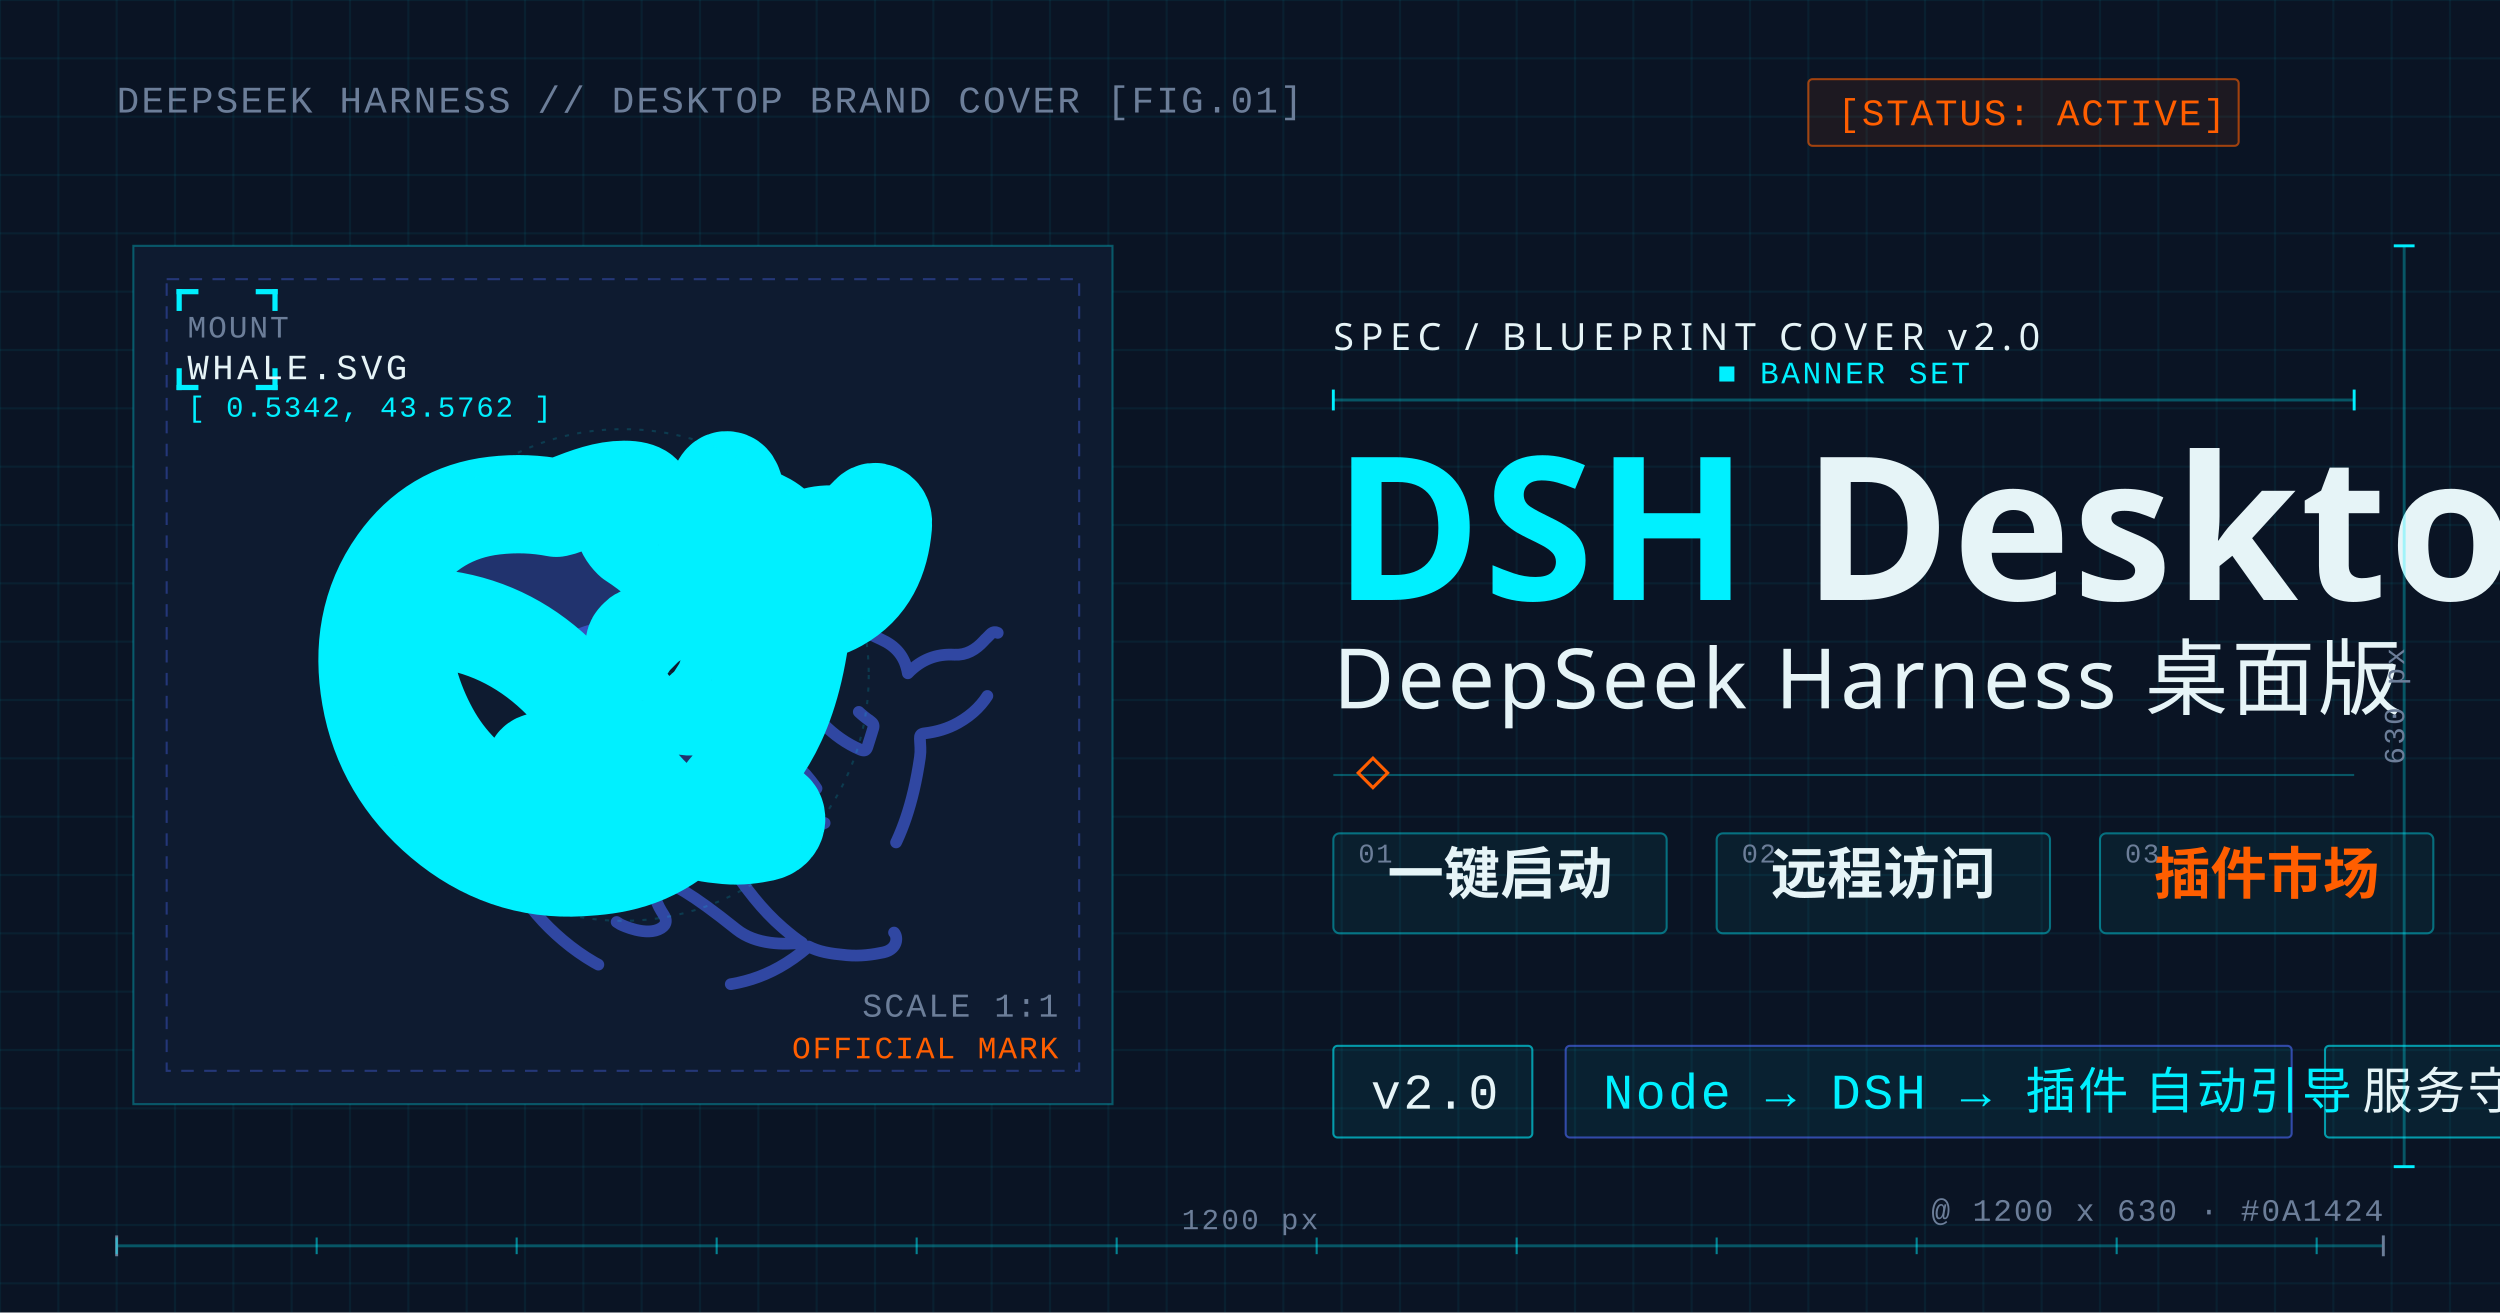
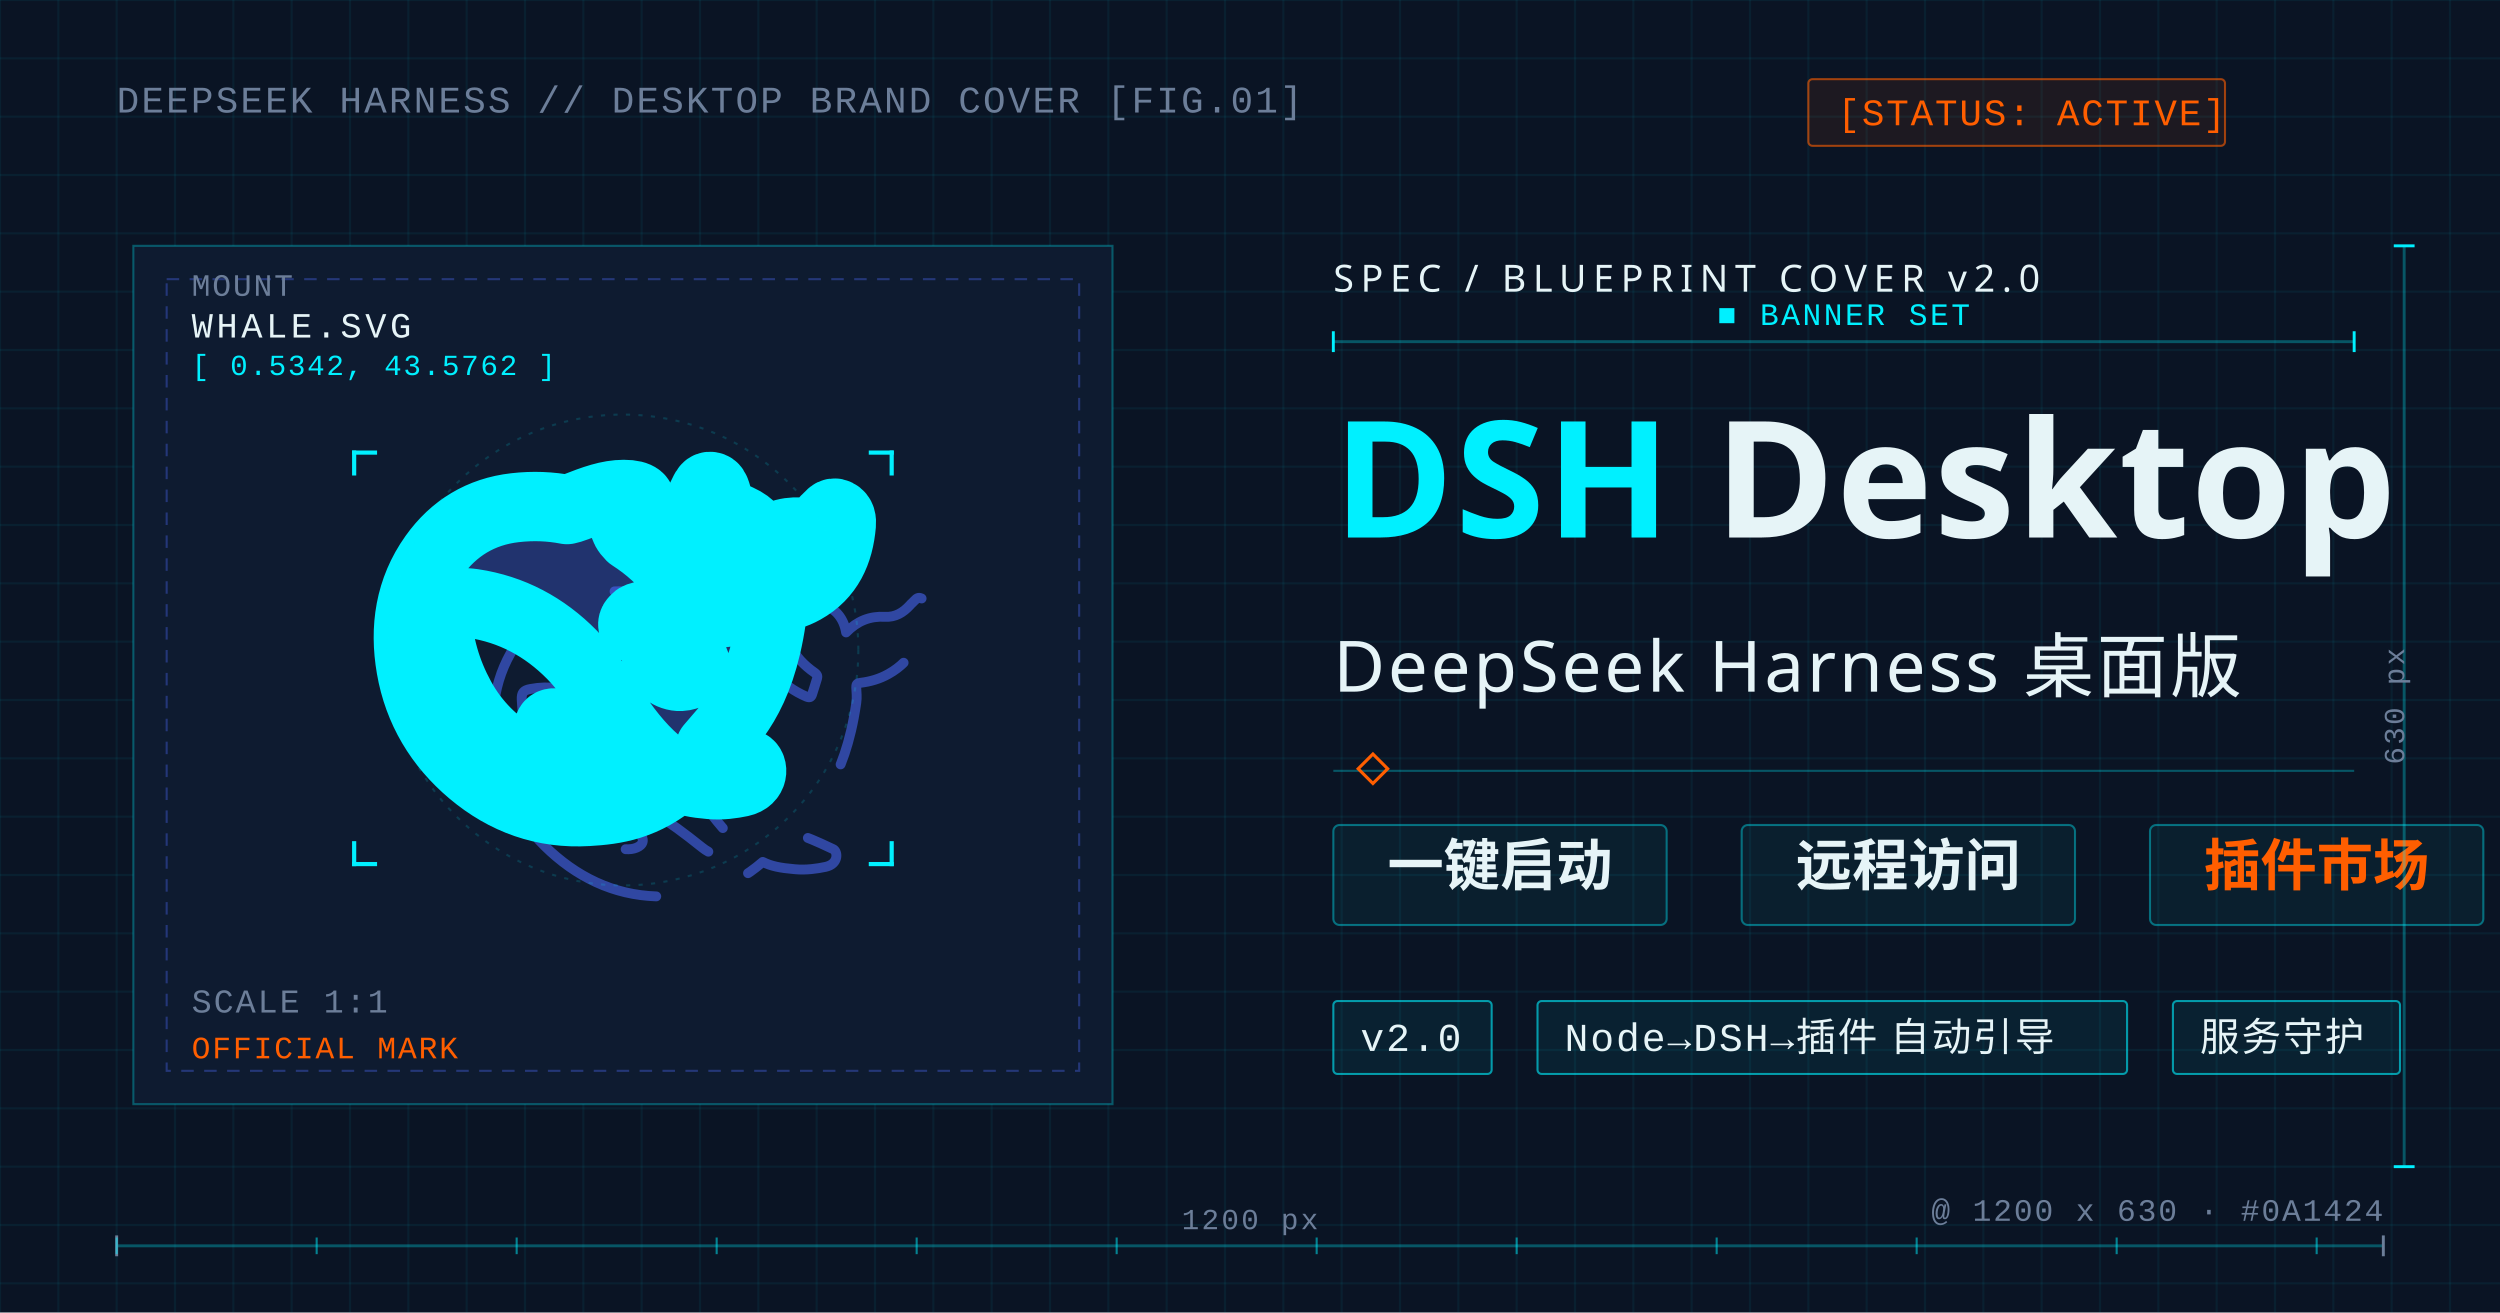
<svg xmlns="http://www.w3.org/2000/svg" width="1200" height="630" viewBox="0 0 1200 630">
  <rect width="1200" height="630" fill="#0A1424" />
  <ellipse cx="600" cy="315" rx="620" ry="340" fill="url(#glow)" />
  <line x1="0" y1="0" x2="0" y2="630" stroke="rgba(0,240,255,0.055)" stroke-width="1" vector-effect="non-scaling-stroke" />
  <line x1="28" y1="0" x2="28" y2="630" stroke="rgba(0,240,255,0.055)" stroke-width="1" vector-effect="non-scaling-stroke" />
  <line x1="56" y1="0" x2="56" y2="630" stroke="rgba(0,240,255,0.055)" stroke-width="1" vector-effect="non-scaling-stroke" />
  <line x1="84" y1="0" x2="84" y2="630" stroke="rgba(0,240,255,0.055)" stroke-width="1" vector-effect="non-scaling-stroke" />
  <line x1="112" y1="0" x2="112" y2="630" stroke="rgba(0,240,255,0.055)" stroke-width="1" vector-effect="non-scaling-stroke" />
  <line x1="140" y1="0" x2="140" y2="630" stroke="rgba(0,240,255,0.055)" stroke-width="1" vector-effect="non-scaling-stroke" />
  <line x1="168" y1="0" x2="168" y2="630" stroke="rgba(0,240,255,0.055)" stroke-width="1" vector-effect="non-scaling-stroke" />
  <line x1="196" y1="0" x2="196" y2="630" stroke="rgba(0,240,255,0.055)" stroke-width="1" vector-effect="non-scaling-stroke" />
  <line x1="224" y1="0" x2="224" y2="630" stroke="rgba(0,240,255,0.055)" stroke-width="1" vector-effect="non-scaling-stroke" />
  <line x1="252" y1="0" x2="252" y2="630" stroke="rgba(0,240,255,0.055)" stroke-width="1" vector-effect="non-scaling-stroke" />
  <line x1="280" y1="0" x2="280" y2="630" stroke="rgba(0,240,255,0.055)" stroke-width="1" vector-effect="non-scaling-stroke" />
  <line x1="308" y1="0" x2="308" y2="630" stroke="rgba(0,240,255,0.055)" stroke-width="1" vector-effect="non-scaling-stroke" />
  <line x1="336" y1="0" x2="336" y2="630" stroke="rgba(0,240,255,0.055)" stroke-width="1" vector-effect="non-scaling-stroke" />
  <line x1="364" y1="0" x2="364" y2="630" stroke="rgba(0,240,255,0.055)" stroke-width="1" vector-effect="non-scaling-stroke" />
  <line x1="392" y1="0" x2="392" y2="630" stroke="rgba(0,240,255,0.055)" stroke-width="1" vector-effect="non-scaling-stroke" />
  <line x1="420" y1="0" x2="420" y2="630" stroke="rgba(0,240,255,0.055)" stroke-width="1" vector-effect="non-scaling-stroke" />
  <line x1="448" y1="0" x2="448" y2="630" stroke="rgba(0,240,255,0.055)" stroke-width="1" vector-effect="non-scaling-stroke" />
  <line x1="476" y1="0" x2="476" y2="630" stroke="rgba(0,240,255,0.055)" stroke-width="1" vector-effect="non-scaling-stroke" />
  <line x1="504" y1="0" x2="504" y2="630" stroke="rgba(0,240,255,0.055)" stroke-width="1" vector-effect="non-scaling-stroke" />
  <line x1="532" y1="0" x2="532" y2="630" stroke="rgba(0,240,255,0.055)" stroke-width="1" vector-effect="non-scaling-stroke" />
  <line x1="560" y1="0" x2="560" y2="630" stroke="rgba(0,240,255,0.055)" stroke-width="1" vector-effect="non-scaling-stroke" />
  <line x1="588" y1="0" x2="588" y2="630" stroke="rgba(0,240,255,0.055)" stroke-width="1" vector-effect="non-scaling-stroke" />
  <line x1="616" y1="0" x2="616" y2="630" stroke="rgba(0,240,255,0.055)" stroke-width="1" vector-effect="non-scaling-stroke" />
  <line x1="644" y1="0" x2="644" y2="630" stroke="rgba(0,240,255,0.055)" stroke-width="1" vector-effect="non-scaling-stroke" />
  <line x1="672" y1="0" x2="672" y2="630" stroke="rgba(0,240,255,0.055)" stroke-width="1" vector-effect="non-scaling-stroke" />
  <line x1="700" y1="0" x2="700" y2="630" stroke="rgba(0,240,255,0.055)" stroke-width="1" vector-effect="non-scaling-stroke" />
  <line x1="728" y1="0" x2="728" y2="630" stroke="rgba(0,240,255,0.055)" stroke-width="1" vector-effect="non-scaling-stroke" />
  <line x1="756" y1="0" x2="756" y2="630" stroke="rgba(0,240,255,0.055)" stroke-width="1" vector-effect="non-scaling-stroke" />
  <line x1="784" y1="0" x2="784" y2="630" stroke="rgba(0,240,255,0.055)" stroke-width="1" vector-effect="non-scaling-stroke" />
  <line x1="812" y1="0" x2="812" y2="630" stroke="rgba(0,240,255,0.055)" stroke-width="1" vector-effect="non-scaling-stroke" />
  <line x1="840" y1="0" x2="840" y2="630" stroke="rgba(0,240,255,0.055)" stroke-width="1" vector-effect="non-scaling-stroke" />
  <line x1="868" y1="0" x2="868" y2="630" stroke="rgba(0,240,255,0.055)" stroke-width="1" vector-effect="non-scaling-stroke" />
  <line x1="896" y1="0" x2="896" y2="630" stroke="rgba(0,240,255,0.055)" stroke-width="1" vector-effect="non-scaling-stroke" />
  <line x1="924" y1="0" x2="924" y2="630" stroke="rgba(0,240,255,0.055)" stroke-width="1" vector-effect="non-scaling-stroke" />
  <line x1="952" y1="0" x2="952" y2="630" stroke="rgba(0,240,255,0.055)" stroke-width="1" vector-effect="non-scaling-stroke" />
  <line x1="980" y1="0" x2="980" y2="630" stroke="rgba(0,240,255,0.055)" stroke-width="1" vector-effect="non-scaling-stroke" />
  <line x1="1008" y1="0" x2="1008" y2="630" stroke="rgba(0,240,255,0.055)" stroke-width="1" vector-effect="non-scaling-stroke" />
  <line x1="1036" y1="0" x2="1036" y2="630" stroke="rgba(0,240,255,0.055)" stroke-width="1" vector-effect="non-scaling-stroke" />
  <line x1="1064" y1="0" x2="1064" y2="630" stroke="rgba(0,240,255,0.055)" stroke-width="1" vector-effect="non-scaling-stroke" />
  <line x1="1092" y1="0" x2="1092" y2="630" stroke="rgba(0,240,255,0.055)" stroke-width="1" vector-effect="non-scaling-stroke" />
  <line x1="1120" y1="0" x2="1120" y2="630" stroke="rgba(0,240,255,0.055)" stroke-width="1" vector-effect="non-scaling-stroke" />
  <line x1="1148" y1="0" x2="1148" y2="630" stroke="rgba(0,240,255,0.055)" stroke-width="1" vector-effect="non-scaling-stroke" />
  <line x1="1176" y1="0" x2="1176" y2="630" stroke="rgba(0,240,255,0.055)" stroke-width="1" vector-effect="non-scaling-stroke" />
  <line x1="0" y1="0" x2="1200" y2="0" stroke="rgba(0,240,255,0.055)" stroke-width="1" vector-effect="non-scaling-stroke" />
  <line x1="0" y1="28" x2="1200" y2="28" stroke="rgba(0,240,255,0.055)" stroke-width="1" vector-effect="non-scaling-stroke" />
  <line x1="0" y1="56" x2="1200" y2="56" stroke="rgba(0,240,255,0.055)" stroke-width="1" vector-effect="non-scaling-stroke" />
  <line x1="0" y1="84" x2="1200" y2="84" stroke="rgba(0,240,255,0.055)" stroke-width="1" vector-effect="non-scaling-stroke" />
  <line x1="0" y1="112" x2="1200" y2="112" stroke="rgba(0,240,255,0.055)" stroke-width="1" vector-effect="non-scaling-stroke" />
  <line x1="0" y1="140" x2="1200" y2="140" stroke="rgba(0,240,255,0.055)" stroke-width="1" vector-effect="non-scaling-stroke" />
  <line x1="0" y1="168" x2="1200" y2="168" stroke="rgba(0,240,255,0.055)" stroke-width="1" vector-effect="non-scaling-stroke" />
  <line x1="0" y1="196" x2="1200" y2="196" stroke="rgba(0,240,255,0.055)" stroke-width="1" vector-effect="non-scaling-stroke" />
  <line x1="0" y1="224" x2="1200" y2="224" stroke="rgba(0,240,255,0.055)" stroke-width="1" vector-effect="non-scaling-stroke" />
  <line x1="0" y1="252" x2="1200" y2="252" stroke="rgba(0,240,255,0.055)" stroke-width="1" vector-effect="non-scaling-stroke" />
  <line x1="0" y1="280" x2="1200" y2="280" stroke="rgba(0,240,255,0.055)" stroke-width="1" vector-effect="non-scaling-stroke" />
  <line x1="0" y1="308" x2="1200" y2="308" stroke="rgba(0,240,255,0.055)" stroke-width="1" vector-effect="non-scaling-stroke" />
  <line x1="0" y1="336" x2="1200" y2="336" stroke="rgba(0,240,255,0.055)" stroke-width="1" vector-effect="non-scaling-stroke" />
  <line x1="0" y1="364" x2="1200" y2="364" stroke="rgba(0,240,255,0.055)" stroke-width="1" vector-effect="non-scaling-stroke" />
  <line x1="0" y1="392" x2="1200" y2="392" stroke="rgba(0,240,255,0.055)" stroke-width="1" vector-effect="non-scaling-stroke" />
  <line x1="0" y1="420" x2="1200" y2="420" stroke="rgba(0,240,255,0.055)" stroke-width="1" vector-effect="non-scaling-stroke" />
  <line x1="0" y1="448" x2="1200" y2="448" stroke="rgba(0,240,255,0.055)" stroke-width="1" vector-effect="non-scaling-stroke" />
  <line x1="0" y1="476" x2="1200" y2="476" stroke="rgba(0,240,255,0.055)" stroke-width="1" vector-effect="non-scaling-stroke" />
  <line x1="0" y1="504" x2="1200" y2="504" stroke="rgba(0,240,255,0.055)" stroke-width="1" vector-effect="non-scaling-stroke" />
  <line x1="0" y1="532" x2="1200" y2="532" stroke="rgba(0,240,255,0.055)" stroke-width="1" vector-effect="non-scaling-stroke" />
  <line x1="0" y1="560" x2="1200" y2="560" stroke="rgba(0,240,255,0.055)" stroke-width="1" vector-effect="non-scaling-stroke" />
  <line x1="0" y1="588" x2="1200" y2="588" stroke="rgba(0,240,255,0.055)" stroke-width="1" vector-effect="non-scaling-stroke" />
  <line x1="0" y1="616" x2="1200" y2="616" stroke="rgba(0,240,255,0.055)" stroke-width="1" vector-effect="non-scaling-stroke" />
  <defs>
    <radialGradient id="glow" cx="0.5" cy="0.5" r="0.75">
      <stop offset="0%" stop-color="#000" stop-opacity="0" />
      <stop offset="72%" stop-color="#000" stop-opacity="0" />
      <stop offset="100%" stop-color="#000" stop-opacity="0.55" />
    </radialGradient>
  </defs>
  <text x="56" y="54" font-family="Consolas,&quot;JetBrains Mono&quot;,&quot;Courier New&quot;,monospace" font-size="18" fill="#6C7E99" text-anchor="start" letter-spacing="0.06em">DEEPSEEK HARNESS  //  DESKTOP BRAND COVER  [FIG.01]</text>
-   <rect x="868" y="38.0" width="206.56" height="32" rx="2" fill="rgba(255,94,0,0.08)" stroke="#FF5E00" stroke-opacity="0.6" stroke-width="1" />
+   <rect data-kind="chip" x="868" y="38.0" width="200" height="32" rx="2" fill="rgba(255,94,0,0.08)" stroke="#FF5E00" stroke-opacity="0.6" stroke-width="1" />
  <text x="882" y="60.12" font-family="Consolas,&quot;JetBrains Mono&quot;,&quot;Courier New&quot;,monospace" font-size="18" fill="#FF5E00" letter-spacing="0.05em">[STATUS: ACTIVE]</text>
  <rect x="64" y="118" width="470" height="412" fill="#0E1B30" stroke="rgba(0,240,255,0.30)" stroke-width="1" />
-   <path d="M86 140 h8" stroke="#00F0FF" stroke-width="2.5" fill="none" stroke-linecap="square" />
-   <path d="M86 140 v8" stroke="#00F0FF" stroke-width="2.5" fill="none" stroke-linecap="square" />
-   <path d="M132 140 h-8" stroke="#00F0FF" stroke-width="2.5" fill="none" stroke-linecap="square" />
-   <path d="M132 140 v8" stroke="#00F0FF" stroke-width="2.5" fill="none" stroke-linecap="square" />
-   <path d="M86 186 h8" stroke="#00F0FF" stroke-width="2.5" fill="none" stroke-linecap="square" />
-   <path d="M86 186 v-8" stroke="#00F0FF" stroke-width="2.5" fill="none" stroke-linecap="square" />
-   <path d="M132 186 h-8" stroke="#00F0FF" stroke-width="2.5" fill="none" stroke-linecap="square" />
-   <path d="M132 186 v-8" stroke="#00F0FF" stroke-width="2.5" fill="none" stroke-linecap="square" />
  <rect x="80" y="134" width="438" height="380" fill="none" stroke="#4D6BFE" stroke-opacity="0.35" stroke-width="1" stroke-dasharray="6 5" />
-   <g transform="translate(171.27,194.69) scale(5.119)">
-     <path d="M48.835 10.048C48.323 9.792 48.102 10.28 47.803 10.528C47.701 10.608 47.614 10.712 47.527 10.808C46.779 11.624 45.905 12.16 44.762 12.096C43.092 12 41.666 12.536 40.406 13.84C40.138 12.232 39.248 11.272 37.893 10.656C37.184 10.336 36.467 10.016 35.97 9.32C35.623 8.824 35.529 8.272 35.356 7.728C35.246 7.4 35.135 7.064 34.765 7.008C34.363 6.944 34.206 7.288 34.048 7.576C33.418 8.752 33.173 10.048 33.197 11.36C33.252 14.312 34.474 16.664 36.9 18.336C37.176 18.528 37.247 18.72 37.16 19C36.995 19.576 36.797 20.136 36.624 20.712C36.514 21.08 36.349 21.16 35.962 21C34.631 20.432 33.481 19.592 32.464 18.576C30.739 16.872 29.179 14.992 27.233 13.52C26.776 13.176 26.319 12.856 25.847 12.552C23.862 10.584 26.107 8.968 26.627 8.776C27.17 8.576 26.816 7.888 25.059 7.896C23.302 7.904 21.695 8.504 19.647 9.304C19.348 9.424 19.032 9.512 18.709 9.584C16.85 9.224 14.92 9.144 12.903 9.376C9.106 9.808 6.073 11.64 3.843 14.768C1.165 18.528 0.534 22.8 1.307 27.256C2.118 31.952 4.466 35.84 8.074 38.88C11.816 42.032 16.125 43.576 21.041 43.28C24.027 43.104 27.352 42.696 31.102 39.456C32.047 39.936 33.04 40.128 34.686 40.272C35.955 40.392 37.176 40.208 38.121 40.008C39.602 39.688 39.499 38.288 38.964 38.032C34.623 35.968 35.576 36.808 34.71 36.128C36.916 33.464 40.24 30.696 41.54 21.728C41.643 21.016 41.556 20.568 41.54 19.992C41.532 19.64 41.611 19.504 42.005 19.464C43.092 19.336 44.148 19.032 45.117 18.488C47.929 16.92 49.064 14.344 49.331 11.256C49.371 10.784 49.324 10.296 48.835 10.048ZM24.326 37.84C20.12 34.464 18.079 33.352 17.236 33.4C16.448 33.448 16.59 34.368 16.763 34.968C16.944 35.56 17.181 35.968 17.512 36.488C17.74 36.832 17.898 37.344 17.283 37.728C15.928 38.584 13.573 37.44 13.462 37.384C10.721 35.736 8.428 33.56 6.813 30.584C5.253 27.72 4.348 24.648 4.198 21.368C4.158 20.576 4.387 20.296 5.159 20.152C6.175 19.96 7.223 19.92 8.239 20.072C12.533 20.712 16.189 22.672 19.253 25.776C21.002 27.544 22.325 29.656 23.689 31.72C25.138 33.912 26.698 36 28.683 37.712C29.384 38.312 29.943 38.768 30.479 39.104C28.864 39.288 26.17 39.328 24.326 37.84ZM26.343 24.6C26.343 24.248 26.619 23.968 26.966 23.968C27.044 23.968 27.115 23.984 27.178 24.008C27.265 24.04 27.344 24.088 27.407 24.16C27.517 24.272 27.58 24.432 27.58 24.6C27.58 24.952 27.304 25.232 26.957 25.232C26.611 25.232 26.343 24.952 26.343 24.6ZM32.606 27.88C32.205 28.048 31.803 28.192 31.416 28.208C30.818 28.24 30.164 27.992 29.81 27.688C29.258 27.216 28.864 26.952 28.699 26.128C28.628 25.776 28.668 25.232 28.73 24.92C28.872 24.248 28.714 23.816 28.25 23.424C27.872 23.104 27.391 23.016 26.863 23.016C26.666 23.016 26.485 22.928 26.351 22.856C26.13 22.744 25.949 22.464 26.123 22.12C26.178 22.008 26.446 21.736 26.509 21.688C27.226 21.272 28.053 21.408 28.817 21.72C29.526 22.016 30.061 22.56 30.834 23.328C31.622 24.256 31.763 24.512 32.212 25.208C32.567 25.752 32.89 26.312 33.11 26.952C33.245 27.352 33.071 27.68 32.606 27.88Z" fill="none" stroke="#4D6BFE" stroke-width="1.1" stroke-linejoin="round" stroke-linecap="round" fill-rule="evenodd" stroke-dasharray="17.917 12.798" stroke-opacity="0.55" transform="translate(11.26197,11.26197)" />
-     <path d="M48.835 10.048C48.323 9.792 48.102 10.28 47.803 10.528C47.701 10.608 47.614 10.712 47.527 10.808C46.779 11.624 45.905 12.16 44.762 12.096C43.092 12 41.666 12.536 40.406 13.84C40.138 12.232 39.248 11.272 37.893 10.656C37.184 10.336 36.467 10.016 35.97 9.32C35.623 8.824 35.529 8.272 35.356 7.728C35.246 7.4 35.135 7.064 34.765 7.008C34.363 6.944 34.206 7.288 34.048 7.576C33.418 8.752 33.173 10.048 33.197 11.36C33.252 14.312 34.474 16.664 36.9 18.336C37.176 18.528 37.247 18.72 37.16 19C36.995 19.576 36.797 20.136 36.624 20.712C36.514 21.08 36.349 21.16 35.962 21C34.631 20.432 33.481 19.592 32.464 18.576C30.739 16.872 29.179 14.992 27.233 13.52C26.776 13.176 26.319 12.856 25.847 12.552C23.862 10.584 26.107 8.968 26.627 8.776C27.17 8.576 26.816 7.888 25.059 7.896C23.302 7.904 21.695 8.504 19.647 9.304C19.348 9.424 19.032 9.512 18.709 9.584C16.85 9.224 14.92 9.144 12.903 9.376C9.106 9.808 6.073 11.64 3.843 14.768C1.165 18.528 0.534 22.8 1.307 27.256C2.118 31.952 4.466 35.84 8.074 38.88C11.816 42.032 16.125 43.576 21.041 43.28C24.027 43.104 27.352 42.696 31.102 39.456C32.047 39.936 33.04 40.128 34.686 40.272C35.955 40.392 37.176 40.208 38.121 40.008C39.602 39.688 39.499 38.288 38.964 38.032C34.623 35.968 35.576 36.808 34.71 36.128C36.916 33.464 40.24 30.696 41.54 21.728C41.643 21.016 41.556 20.568 41.54 19.992C41.532 19.64 41.611 19.504 42.005 19.464C43.092 19.336 44.148 19.032 45.117 18.488C47.929 16.92 49.064 14.344 49.331 11.256C49.371 10.784 49.324 10.296 48.835 10.048ZM24.326 37.84C20.12 34.464 18.079 33.352 17.236 33.4C16.448 33.448 16.59 34.368 16.763 34.968C16.944 35.56 17.181 35.968 17.512 36.488C17.74 36.832 17.898 37.344 17.283 37.728C15.928 38.584 13.573 37.44 13.462 37.384C10.721 35.736 8.428 33.56 6.813 30.584C5.253 27.72 4.348 24.648 4.198 21.368C4.158 20.576 4.387 20.296 5.159 20.152C6.175 19.96 7.223 19.92 8.239 20.072C12.533 20.712 16.189 22.672 19.253 25.776C21.002 27.544 22.325 29.656 23.689 31.72C25.138 33.912 26.698 36 28.683 37.712C29.384 38.312 29.943 38.768 30.479 39.104C28.864 39.288 26.17 39.328 24.326 37.84ZM26.343 24.6C26.343 24.248 26.619 23.968 26.966 23.968C27.044 23.968 27.115 23.984 27.178 24.008C27.265 24.04 27.344 24.088 27.407 24.16C27.517 24.272 27.58 24.432 27.58 24.6C27.58 24.952 27.304 25.232 26.957 25.232C26.611 25.232 26.343 24.952 26.343 24.6ZM32.606 27.88C32.205 28.048 31.803 28.192 31.416 28.208C30.818 28.24 30.164 27.992 29.81 27.688C29.258 27.216 28.864 26.952 28.699 26.128C28.628 25.776 28.668 25.232 28.73 24.92C28.872 24.248 28.714 23.816 28.25 23.424C27.872 23.104 27.391 23.016 26.863 23.016C26.666 23.016 26.485 22.928 26.351 22.856C26.13 22.744 25.949 22.464 26.123 22.12C26.178 22.008 26.446 21.736 26.509 21.688C27.226 21.272 28.053 21.408 28.817 21.72C29.526 22.016 30.061 22.56 30.834 23.328C31.622 24.256 31.763 24.512 32.212 25.208C32.567 25.752 32.89 26.312 33.11 26.952C33.245 27.352 33.071 27.68 32.606 27.88Z" fill="rgba(77,107,254,0.30)" stroke="#00F0FF" stroke-width="9.214" stroke-linejoin="round" stroke-linecap="round" fill-rule="evenodd" />
+   <path d="M169.994 217.245 h10" stroke="#00F0FF" stroke-width="2.0" fill="none" stroke-linecap="square" />
+   <path d="M169.994 217.245 v10" stroke="#00F0FF" stroke-width="2.0" fill="none" stroke-linecap="square" />
+   <path d="M428.006 217.245 h-10" stroke="#00F0FF" stroke-width="2.0" fill="none" stroke-linecap="square" />
+   <path d="M428.006 217.245 v10" stroke="#00F0FF" stroke-width="2.0" fill="none" stroke-linecap="square" />
+   <path d="M169.994 414.755 h10" stroke="#00F0FF" stroke-width="2.0" fill="none" stroke-linecap="square" />
+   <path d="M169.994 414.755 v-10" stroke="#00F0FF" stroke-width="2.0" fill="none" stroke-linecap="square" />
+   <path d="M428.006 414.755 h-10" stroke="#00F0FF" stroke-width="2.0" fill="none" stroke-linecap="square" />
+   <path d="M428.006 414.755 v-10" stroke="#00F0FF" stroke-width="2.0" fill="none" stroke-linecap="square" />
+   <g data-kind="whale" transform="translate(191.70,203.38) scale(4.300)">
+     <path d="M48.835 10.048C48.323 9.792 48.102 10.28 47.803 10.528C47.701 10.608 47.614 10.712 47.527 10.808C46.779 11.624 45.905 12.16 44.762 12.096C43.092 12 41.666 12.536 40.406 13.84C40.138 12.232 39.248 11.272 37.893 10.656C37.184 10.336 36.467 10.016 35.97 9.32C35.623 8.824 35.529 8.272 35.356 7.728C35.246 7.4 35.135 7.064 34.765 7.008C34.363 6.944 34.206 7.288 34.048 7.576C33.418 8.752 33.173 10.048 33.197 11.36C33.252 14.312 34.474 16.664 36.9 18.336C37.176 18.528 37.247 18.72 37.16 19C36.995 19.576 36.797 20.136 36.624 20.712C36.514 21.08 36.349 21.16 35.962 21C34.631 20.432 33.481 19.592 32.464 18.576C30.739 16.872 29.179 14.992 27.233 13.52C26.776 13.176 26.319 12.856 25.847 12.552C23.862 10.584 26.107 8.968 26.627 8.776C27.17 8.576 26.816 7.888 25.059 7.896C23.302 7.904 21.695 8.504 19.647 9.304C19.348 9.424 19.032 9.512 18.709 9.584C16.85 9.224 14.92 9.144 12.903 9.376C9.106 9.808 6.073 11.64 3.843 14.768C1.165 18.528 0.534 22.8 1.307 27.256C2.118 31.952 4.466 35.84 8.074 38.88C11.816 42.032 16.125 43.576 21.041 43.28C24.027 43.104 27.352 42.696 31.102 39.456C32.047 39.936 33.04 40.128 34.686 40.272C35.955 40.392 37.176 40.208 38.121 40.008C39.602 39.688 39.499 38.288 38.964 38.032C34.623 35.968 35.576 36.808 34.71 36.128C36.916 33.464 40.24 30.696 41.54 21.728C41.643 21.016 41.556 20.568 41.54 19.992C41.532 19.64 41.611 19.504 42.005 19.464C43.092 19.336 44.148 19.032 45.117 18.488C47.929 16.92 49.064 14.344 49.331 11.256C49.371 10.784 49.324 10.296 48.835 10.048ZM24.326 37.84C20.12 34.464 18.079 33.352 17.236 33.4C16.448 33.448 16.59 34.368 16.763 34.968C16.944 35.56 17.181 35.968 17.512 36.488C17.74 36.832 17.898 37.344 17.283 37.728C15.928 38.584 13.573 37.44 13.462 37.384C10.721 35.736 8.428 33.56 6.813 30.584C5.253 27.72 4.348 24.648 4.198 21.368C4.158 20.576 4.387 20.296 5.159 20.152C6.175 19.96 7.223 19.92 8.239 20.072C12.533 20.712 16.189 22.672 19.253 25.776C21.002 27.544 22.325 29.656 23.689 31.72C25.138 33.912 26.698 36 28.683 37.712C29.384 38.312 29.943 38.768 30.479 39.104C28.864 39.288 26.17 39.328 24.326 37.84ZM26.343 24.6C26.343 24.248 26.619 23.968 26.966 23.968C27.044 23.968 27.115 23.984 27.178 24.008C27.265 24.04 27.344 24.088 27.407 24.16C27.517 24.272 27.58 24.432 27.58 24.6C27.58 24.952 27.304 25.232 26.957 25.232C26.611 25.232 26.343 24.952 26.343 24.6ZM32.606 27.88C32.205 28.048 31.803 28.192 31.416 28.208C30.818 28.24 30.164 27.992 29.81 27.688C29.258 27.216 28.864 26.952 28.699 26.128C28.628 25.776 28.668 25.232 28.73 24.92C28.872 24.248 28.714 23.816 28.25 23.424C27.872 23.104 27.391 23.016 26.863 23.016C26.666 23.016 26.485 22.928 26.351 22.856C26.13 22.744 25.949 22.464 26.123 22.12C26.178 22.008 26.446 21.736 26.509 21.688C27.226 21.272 28.053 21.408 28.817 21.72C29.526 22.016 30.061 22.56 30.834 23.328C31.622 24.256 31.763 24.512 32.212 25.208C32.567 25.752 32.89 26.312 33.11 26.952C33.245 27.352 33.071 27.68 32.606 27.88Z" fill="none" stroke="#4D6BFE" stroke-width="1.1" stroke-linejoin="round" stroke-linecap="round" fill-rule="evenodd" stroke-dasharray="15.05 10.75" stroke-opacity="0.55" transform="translate(9.46,9.46)" />
+     <path d="M48.835 10.048C48.323 9.792 48.102 10.28 47.803 10.528C47.701 10.608 47.614 10.712 47.527 10.808C46.779 11.624 45.905 12.16 44.762 12.096C43.092 12 41.666 12.536 40.406 13.84C40.138 12.232 39.248 11.272 37.893 10.656C37.184 10.336 36.467 10.016 35.97 9.32C35.623 8.824 35.529 8.272 35.356 7.728C35.246 7.4 35.135 7.064 34.765 7.008C34.363 6.944 34.206 7.288 34.048 7.576C33.418 8.752 33.173 10.048 33.197 11.36C33.252 14.312 34.474 16.664 36.9 18.336C37.176 18.528 37.247 18.72 37.16 19C36.995 19.576 36.797 20.136 36.624 20.712C36.514 21.08 36.349 21.16 35.962 21C34.631 20.432 33.481 19.592 32.464 18.576C30.739 16.872 29.179 14.992 27.233 13.52C26.776 13.176 26.319 12.856 25.847 12.552C23.862 10.584 26.107 8.968 26.627 8.776C27.17 8.576 26.816 7.888 25.059 7.896C23.302 7.904 21.695 8.504 19.647 9.304C19.348 9.424 19.032 9.512 18.709 9.584C16.85 9.224 14.92 9.144 12.903 9.376C9.106 9.808 6.073 11.64 3.843 14.768C1.165 18.528 0.534 22.8 1.307 27.256C2.118 31.952 4.466 35.84 8.074 38.88C11.816 42.032 16.125 43.576 21.041 43.28C24.027 43.104 27.352 42.696 31.102 39.456C32.047 39.936 33.04 40.128 34.686 40.272C35.955 40.392 37.176 40.208 38.121 40.008C39.602 39.688 39.499 38.288 38.964 38.032C34.623 35.968 35.576 36.808 34.71 36.128C36.916 33.464 40.24 30.696 41.54 21.728C41.643 21.016 41.556 20.568 41.54 19.992C41.532 19.64 41.611 19.504 42.005 19.464C43.092 19.336 44.148 19.032 45.117 18.488C47.929 16.92 49.064 14.344 49.331 11.256C49.371 10.784 49.324 10.296 48.835 10.048ZM24.326 37.84C20.12 34.464 18.079 33.352 17.236 33.4C16.448 33.448 16.59 34.368 16.763 34.968C16.944 35.56 17.181 35.968 17.512 36.488C17.74 36.832 17.898 37.344 17.283 37.728C15.928 38.584 13.573 37.44 13.462 37.384C10.721 35.736 8.428 33.56 6.813 30.584C5.253 27.72 4.348 24.648 4.198 21.368C4.158 20.576 4.387 20.296 5.159 20.152C6.175 19.96 7.223 19.92 8.239 20.072C12.533 20.712 16.189 22.672 19.253 25.776C21.002 27.544 22.325 29.656 23.689 31.72C25.138 33.912 26.698 36 28.683 37.712C29.384 38.312 29.943 38.768 30.479 39.104C28.864 39.288 26.17 39.328 24.326 37.84ZM26.343 24.6C26.343 24.248 26.619 23.968 26.966 23.968C27.044 23.968 27.115 23.984 27.178 24.008C27.265 24.04 27.344 24.088 27.407 24.16C27.517 24.272 27.58 24.432 27.58 24.6C27.58 24.952 27.304 25.232 26.957 25.232C26.611 25.232 26.343 24.952 26.343 24.6ZM32.606 27.88C32.205 28.048 31.803 28.192 31.416 28.208C30.818 28.24 30.164 27.992 29.81 27.688C29.258 27.216 28.864 26.952 28.699 26.128C28.628 25.776 28.668 25.232 28.73 24.92C28.872 24.248 28.714 23.816 28.25 23.424C27.872 23.104 27.391 23.016 26.863 23.016C26.666 23.016 26.485 22.928 26.351 22.856C26.13 22.744 25.949 22.464 26.123 22.12C26.178 22.008 26.446 21.736 26.509 21.688C27.226 21.272 28.053 21.408 28.817 21.72C29.526 22.016 30.061 22.56 30.834 23.328C31.622 24.256 31.763 24.512 32.212 25.208C32.567 25.752 32.89 26.312 33.11 26.952C33.245 27.352 33.071 27.68 32.606 27.88Z" fill="rgba(77,107,254,0.30)" stroke="#00F0FF" stroke-width="7.74" stroke-linejoin="round" stroke-linecap="round" fill-rule="evenodd" />
  </g>
-   <circle cx="299.0" cy="324.0" r="118" fill="none" stroke="#00F0FF" stroke-opacity="0.15" stroke-width="1" stroke-dasharray="2 4" />
-   <text x="90" y="162" font-family="Consolas,&quot;JetBrains Mono&quot;,&quot;Courier New&quot;,monospace" font-size="15" fill="#6C7E99" text-anchor="start" letter-spacing="0.06em">MOUNT</text>
-   <text x="90" y="182" font-family="Consolas,&quot;JetBrains Mono&quot;,&quot;Courier New&quot;,monospace" font-size="17" fill="#E6F4F7" text-anchor="start" letter-spacing="0.1em">WHALE.SVG</text>
-   <text x="90" y="200" font-family="Consolas,&quot;JetBrains Mono&quot;,&quot;Courier New&quot;,monospace" font-size="14" fill="#00F0FF" text-anchor="start" letter-spacing="0.06em">[ 0.5342, 43.5762 ]</text>
-   <text x="508" y="488" font-family="Consolas,&quot;JetBrains Mono&quot;,&quot;Courier New&quot;,monospace" font-size="16" fill="#6C7E99" text-anchor="end" letter-spacing="0.06em">SCALE 1:1</text>
-   <text x="508" y="508" font-family="Consolas,&quot;JetBrains Mono&quot;,&quot;Courier New&quot;,monospace" font-size="15" fill="#FF5E00" text-anchor="end" letter-spacing="0.06em">OFFICIAL MARK</text>
-   <text x="640" y="168" font-family="&quot;Segoe UI&quot;,&quot;Microsoft YaHei&quot;,-apple-system,sans-serif" font-size="18" fill="#E6F4F7" text-anchor="start" letter-spacing="0.18em">SPEC  /   BLUEPRINT COVER  v2.0</text>
-   <line x1="640" y1="192" x2="1130" y2="192" stroke="rgba(0,240,255,0.30)" stroke-width="1.4" />
-   <line x1="640" y1="187" x2="640" y2="197" stroke="#00F0FF" stroke-width="1.4" />
-   <line x1="1130" y1="187" x2="1130" y2="197" stroke="#00F0FF" stroke-width="1.4" />
-   <text x="885.0" y="184" font-family="Consolas,&quot;JetBrains Mono&quot;,&quot;Courier New&quot;,monospace" font-size="15" fill="#00F0FF" text-anchor="middle" letter-spacing="0.08em">■ BANNER SET</text>
-   <text x="640" y="288" font-family="&quot;Segoe UI&quot;,&quot;Microsoft YaHei&quot;,-apple-system,sans-serif" font-weight="800" font-size="96" fill="#00F0FF" letter-spacing="0.01em">DSH <tspan fill="#E6F4F7">Desktop</tspan>
+   <circle cx="299.0" cy="312.0" r="113.006" fill="none" stroke="#00F0FF" stroke-opacity="0.15" stroke-width="1" stroke-dasharray="2 4" />
+   <text x="92" y="142" font-family="Consolas,&quot;JetBrains Mono&quot;,&quot;Courier New&quot;,monospace" font-size="15" fill="#6C7E99" text-anchor="start" letter-spacing="0.06em">MOUNT</text>
+   <text x="92" y="162" font-family="Consolas,&quot;JetBrains Mono&quot;,&quot;Courier New&quot;,monospace" font-size="17" fill="#E6F4F7" text-anchor="start" letter-spacing="0.1em">WHALE.SVG</text>
+   <text x="92" y="180" font-family="Consolas,&quot;JetBrains Mono&quot;,&quot;Courier New&quot;,monospace" font-size="14" fill="#00F0FF" text-anchor="start" letter-spacing="0.06em">[ 0.5342, 43.5762 ]</text>
+   <text x="92" y="486" font-family="Consolas,&quot;JetBrains Mono&quot;,&quot;Courier New&quot;,monospace" font-size="16" fill="#6C7E99" text-anchor="start" letter-spacing="0.06em">SCALE 1:1</text>
+   <text x="92" y="508" font-family="Consolas,&quot;JetBrains Mono&quot;,&quot;Courier New&quot;,monospace" font-size="15" fill="#FF5E00" text-anchor="start" letter-spacing="0.06em">OFFICIAL MARK</text>
+   <text x="640" y="140" font-family="&quot;Segoe UI&quot;,&quot;Microsoft YaHei&quot;,-apple-system,sans-serif" font-size="18" fill="#E6F4F7" text-anchor="start" letter-spacing="0.18em">SPEC  /   BLUEPRINT COVER  v2.0</text>
+   <line x1="640" y1="164" x2="1130" y2="164" stroke="rgba(0,240,255,0.30)" stroke-width="1.4" />
+   <line x1="640" y1="159" x2="640" y2="169" stroke="#00F0FF" stroke-width="1.4" />
+   <line x1="1130" y1="159" x2="1130" y2="169" stroke="#00F0FF" stroke-width="1.4" />
+   <text x="885.0" y="156" font-family="Consolas,&quot;JetBrains Mono&quot;,&quot;Courier New&quot;,monospace" font-size="15" fill="#00F0FF" text-anchor="middle" letter-spacing="0.08em">■ BANNER SET</text>
+   <text x="640" y="258" font-family="&quot;Segoe UI&quot;,&quot;Microsoft YaHei&quot;,-apple-system,sans-serif" font-weight="800" font-size="78" fill="#00F0FF" letter-spacing="0.01em">DSH <tspan fill="#E6F4F7">Desktop</tspan>
  </text>
-   <text x="640" y="340" font-family="&quot;Segoe UI&quot;,&quot;Microsoft YaHei&quot;,-apple-system,sans-serif" font-size="40" fill="#E6F4F7" letter-spacing="0.04em">DeepSeek Harness 桌面版</text>
-   <line x1="640" y1="372" x2="1130" y2="372" stroke="rgba(0,240,255,0.30)" stroke-width="1" />
-   <rect x="654" y="366" width="10" height="10" transform="rotate(45 659 371)" fill="none" stroke="#FF5E00" stroke-width="1.5" />
-   <rect x="640" y="400" width="160" height="48" rx="3" fill="rgba(0,240,255,0.05)" stroke="#00F0FF" stroke-opacity="0.4" stroke-width="1" />
-   <text x="720.0" y="429" font-family="&quot;Segoe UI&quot;,&quot;Microsoft YaHei&quot;,-apple-system,sans-serif" font-weight="600" font-size="27" fill="#E6F4F7" text-anchor="middle">一键启动</text>
-   <text x="652" y="414" font-family="Consolas,&quot;JetBrains Mono&quot;,&quot;Courier New&quot;,monospace" font-size="13" fill="#6C7E99" text-anchor="start" letter-spacing="0.06em">01</text>
-   <rect x="824" y="400" width="160" height="48" rx="3" fill="rgba(0,240,255,0.05)" stroke="#00F0FF" stroke-opacity="0.4" stroke-width="1" />
-   <text x="904.0" y="429" font-family="&quot;Segoe UI&quot;,&quot;Microsoft YaHei&quot;,-apple-system,sans-serif" font-weight="600" font-size="27" fill="#E6F4F7" text-anchor="middle">远程访问</text>
-   <text x="836" y="414" font-family="Consolas,&quot;JetBrains Mono&quot;,&quot;Courier New&quot;,monospace" font-size="13" fill="#6C7E99" text-anchor="start" letter-spacing="0.06em">02</text>
-   <rect x="1008" y="400" width="160" height="48" rx="3" fill="rgba(0,240,255,0.05)" stroke="#00F0FF" stroke-opacity="0.4" stroke-width="1" />
-   <text x="1088.0" y="429" font-family="&quot;Segoe UI&quot;,&quot;Microsoft YaHei&quot;,-apple-system,sans-serif" font-weight="600" font-size="27" fill="#FF5E00" text-anchor="middle">插件市场</text>
-   <text x="1020" y="414" font-family="Consolas,&quot;JetBrains Mono&quot;,&quot;Courier New&quot;,monospace" font-size="13" fill="#6C7E99" text-anchor="start" letter-spacing="0.06em">03</text>
-   <rect x="640" y="502.0" width="95.52" height="44" rx="2" fill="rgba(0,240,255,0.06)" stroke="#00F0FF" stroke-opacity="0.6" stroke-width="1" />
-   <text x="658" y="532.16" font-family="Consolas,&quot;JetBrains Mono&quot;,&quot;Courier New&quot;,monospace" font-size="24" fill="#E6F4F7" letter-spacing="0.05em">v2.0</text>
-   <rect x="751.52" y="502.0" width="348.48" height="44" rx="2" fill="rgba(0,240,255,0.06)" stroke="#4D6BFE" stroke-opacity="0.6" stroke-width="1" />
-   <text x="769.52" y="532.16" font-family="Consolas,&quot;JetBrains Mono&quot;,&quot;Courier New&quot;,monospace" font-size="24" fill="#00F0FF" letter-spacing="0.05em">Node → DSH → 插件  自动引导</text>
-   <rect x="1116.0" y="502.0" width="95.52" height="44" rx="2" fill="rgba(0,240,255,0.06)" stroke="#00F0FF" stroke-opacity="0.6" stroke-width="1" />
-   <text x="1134.0" y="532.16" font-family="Consolas,&quot;JetBrains Mono&quot;,&quot;Courier New&quot;,monospace" font-size="24" fill="#E6F4F7" letter-spacing="0.05em">服务守护</text>
+   <text x="640" y="332" font-family="&quot;Segoe UI&quot;,&quot;Microsoft YaHei&quot;,-apple-system,sans-serif" font-size="34" fill="#E6F4F7" letter-spacing="0.04em">DeepSeek Harness 桌面版</text>
+   <line x1="640" y1="370" x2="1130" y2="370" stroke="rgba(0,240,255,0.30)" stroke-width="1" />
+   <rect x="654" y="364" width="10" height="10" transform="rotate(45 659 369)" fill="none" stroke="#FF5E00" stroke-width="1.5" />
+   <rect data-kind="chip" x="640" y="396" width="160" height="48" rx="3" fill="rgba(0,240,255,0.05)" stroke="#00F0FF" stroke-opacity="0.4" stroke-width="1" />
+   <text x="720.0" y="425" font-family="&quot;Segoe UI&quot;,&quot;Microsoft YaHei&quot;,-apple-system,sans-serif" font-weight="600" font-size="27" fill="#E6F4F7" text-anchor="middle">一键启动</text>
+   <rect data-kind="chip" x="836" y="396" width="160" height="48" rx="3" fill="rgba(0,240,255,0.05)" stroke="#00F0FF" stroke-opacity="0.4" stroke-width="1" />
+   <text x="916.0" y="425" font-family="&quot;Segoe UI&quot;,&quot;Microsoft YaHei&quot;,-apple-system,sans-serif" font-weight="600" font-size="27" fill="#E6F4F7" text-anchor="middle">远程访问</text>
+   <rect data-kind="chip" x="1032" y="396" width="160" height="48" rx="3" fill="rgba(0,240,255,0.05)" stroke="#00F0FF" stroke-opacity="0.4" stroke-width="1" />
+   <text x="1112.0" y="425" font-family="&quot;Segoe UI&quot;,&quot;Microsoft YaHei&quot;,-apple-system,sans-serif" font-weight="600" font-size="27" fill="#FF5E00" text-anchor="middle">插件市场</text>
+   <rect data-kind="chip" x="640" y="480.5" width="76" height="35" rx="2" fill="rgba(0,240,255,0.06)" stroke="#00F0FF" stroke-opacity="0.6" stroke-width="1" />
+   <text x="653" y="504.46" font-family="Consolas,&quot;JetBrains Mono&quot;,&quot;Courier New&quot;,monospace" font-size="19" fill="#E6F4F7" letter-spacing="0.05em">v2.0</text>
+   <rect data-kind="chip" x="738" y="480.5" width="283" height="35" rx="2" fill="rgba(0,240,255,0.06)" stroke="#00F0FF" stroke-opacity="0.6" stroke-width="1" />
+   <text x="751" y="504.46" font-family="Consolas,&quot;JetBrains Mono&quot;,&quot;Courier New&quot;,monospace" font-size="19" fill="#E6F4F7" letter-spacing="0.05em">Node→DSH→插件 自动引导</text>
+   <rect data-kind="chip" x="1043" y="480.5" width="109" height="35" rx="2" fill="rgba(0,240,255,0.06)" stroke="#00F0FF" stroke-opacity="0.6" stroke-width="1" />
+   <text x="1056" y="504.46" font-family="Consolas,&quot;JetBrains Mono&quot;,&quot;Courier New&quot;,monospace" font-size="19" fill="#E6F4F7" letter-spacing="0.05em">服务守护</text>
  <line x1="56" y1="598" x2="1144" y2="598" stroke="rgba(0,240,255,0.30)" stroke-width="1.4" />
  <line x1="56" y1="593" x2="56" y2="603" stroke="#6C7E99" stroke-width="1.4" />
  <line x1="1144" y1="593" x2="1144" y2="603" stroke="#6C7E99" stroke-width="1.4" />
  <text x="600.0" y="590" font-family="Consolas,&quot;JetBrains Mono&quot;,&quot;Courier New&quot;,monospace" font-size="14" fill="#6C7E99" text-anchor="middle" letter-spacing="0.08em">1200 px</text>
  <line x1="56" y1="594" x2="56" y2="602" stroke="rgba(0,240,255,0.5)" stroke-width="1" />
  <line x1="152" y1="594" x2="152" y2="602" stroke="rgba(0,240,255,0.5)" stroke-width="1" />
  <line x1="248" y1="594" x2="248" y2="602" stroke="rgba(0,240,255,0.5)" stroke-width="1" />
  <line x1="344" y1="594" x2="344" y2="602" stroke="rgba(0,240,255,0.5)" stroke-width="1" />
  <line x1="440" y1="594" x2="440" y2="602" stroke="rgba(0,240,255,0.5)" stroke-width="1" />
  <line x1="536" y1="594" x2="536" y2="602" stroke="rgba(0,240,255,0.5)" stroke-width="1" />
  <line x1="632" y1="594" x2="632" y2="602" stroke="rgba(0,240,255,0.5)" stroke-width="1" />
  <line x1="728" y1="594" x2="728" y2="602" stroke="rgba(0,240,255,0.5)" stroke-width="1" />
  <line x1="824" y1="594" x2="824" y2="602" stroke="rgba(0,240,255,0.5)" stroke-width="1" />
  <line x1="920" y1="594" x2="920" y2="602" stroke="rgba(0,240,255,0.5)" stroke-width="1" />
  <line x1="1016" y1="594" x2="1016" y2="602" stroke="rgba(0,240,255,0.5)" stroke-width="1" />
  <line x1="1112" y1="594" x2="1112" y2="602" stroke="rgba(0,240,255,0.5)" stroke-width="1" />
  <line x1="1154" y1="118" x2="1154" y2="560" stroke="rgba(0,240,255,0.30)" stroke-width="1.4" />
  <line x1="1149" y1="118" x2="1159" y2="118" stroke="#00F0FF" stroke-width="1.4" />
  <line x1="1149" y1="560" x2="1159" y2="560" stroke="#00F0FF" stroke-width="1.4" />
  <text x="1154" y="339.0" font-family="Consolas,&quot;JetBrains Mono&quot;,&quot;Courier New&quot;,monospace" font-size="14" fill="#6C7E99" text-anchor="middle" letter-spacing="0.08em" transform="rotate(-90 1154 339.0)">630 px</text>
  <text x="1144" y="586" font-family="Consolas,&quot;JetBrains Mono&quot;,&quot;Courier New&quot;,monospace" font-size="15" fill="#6C7E99" text-anchor="end" letter-spacing="0.06em">@ 1200 x 630  ·  #0A1424</text>
</svg>
